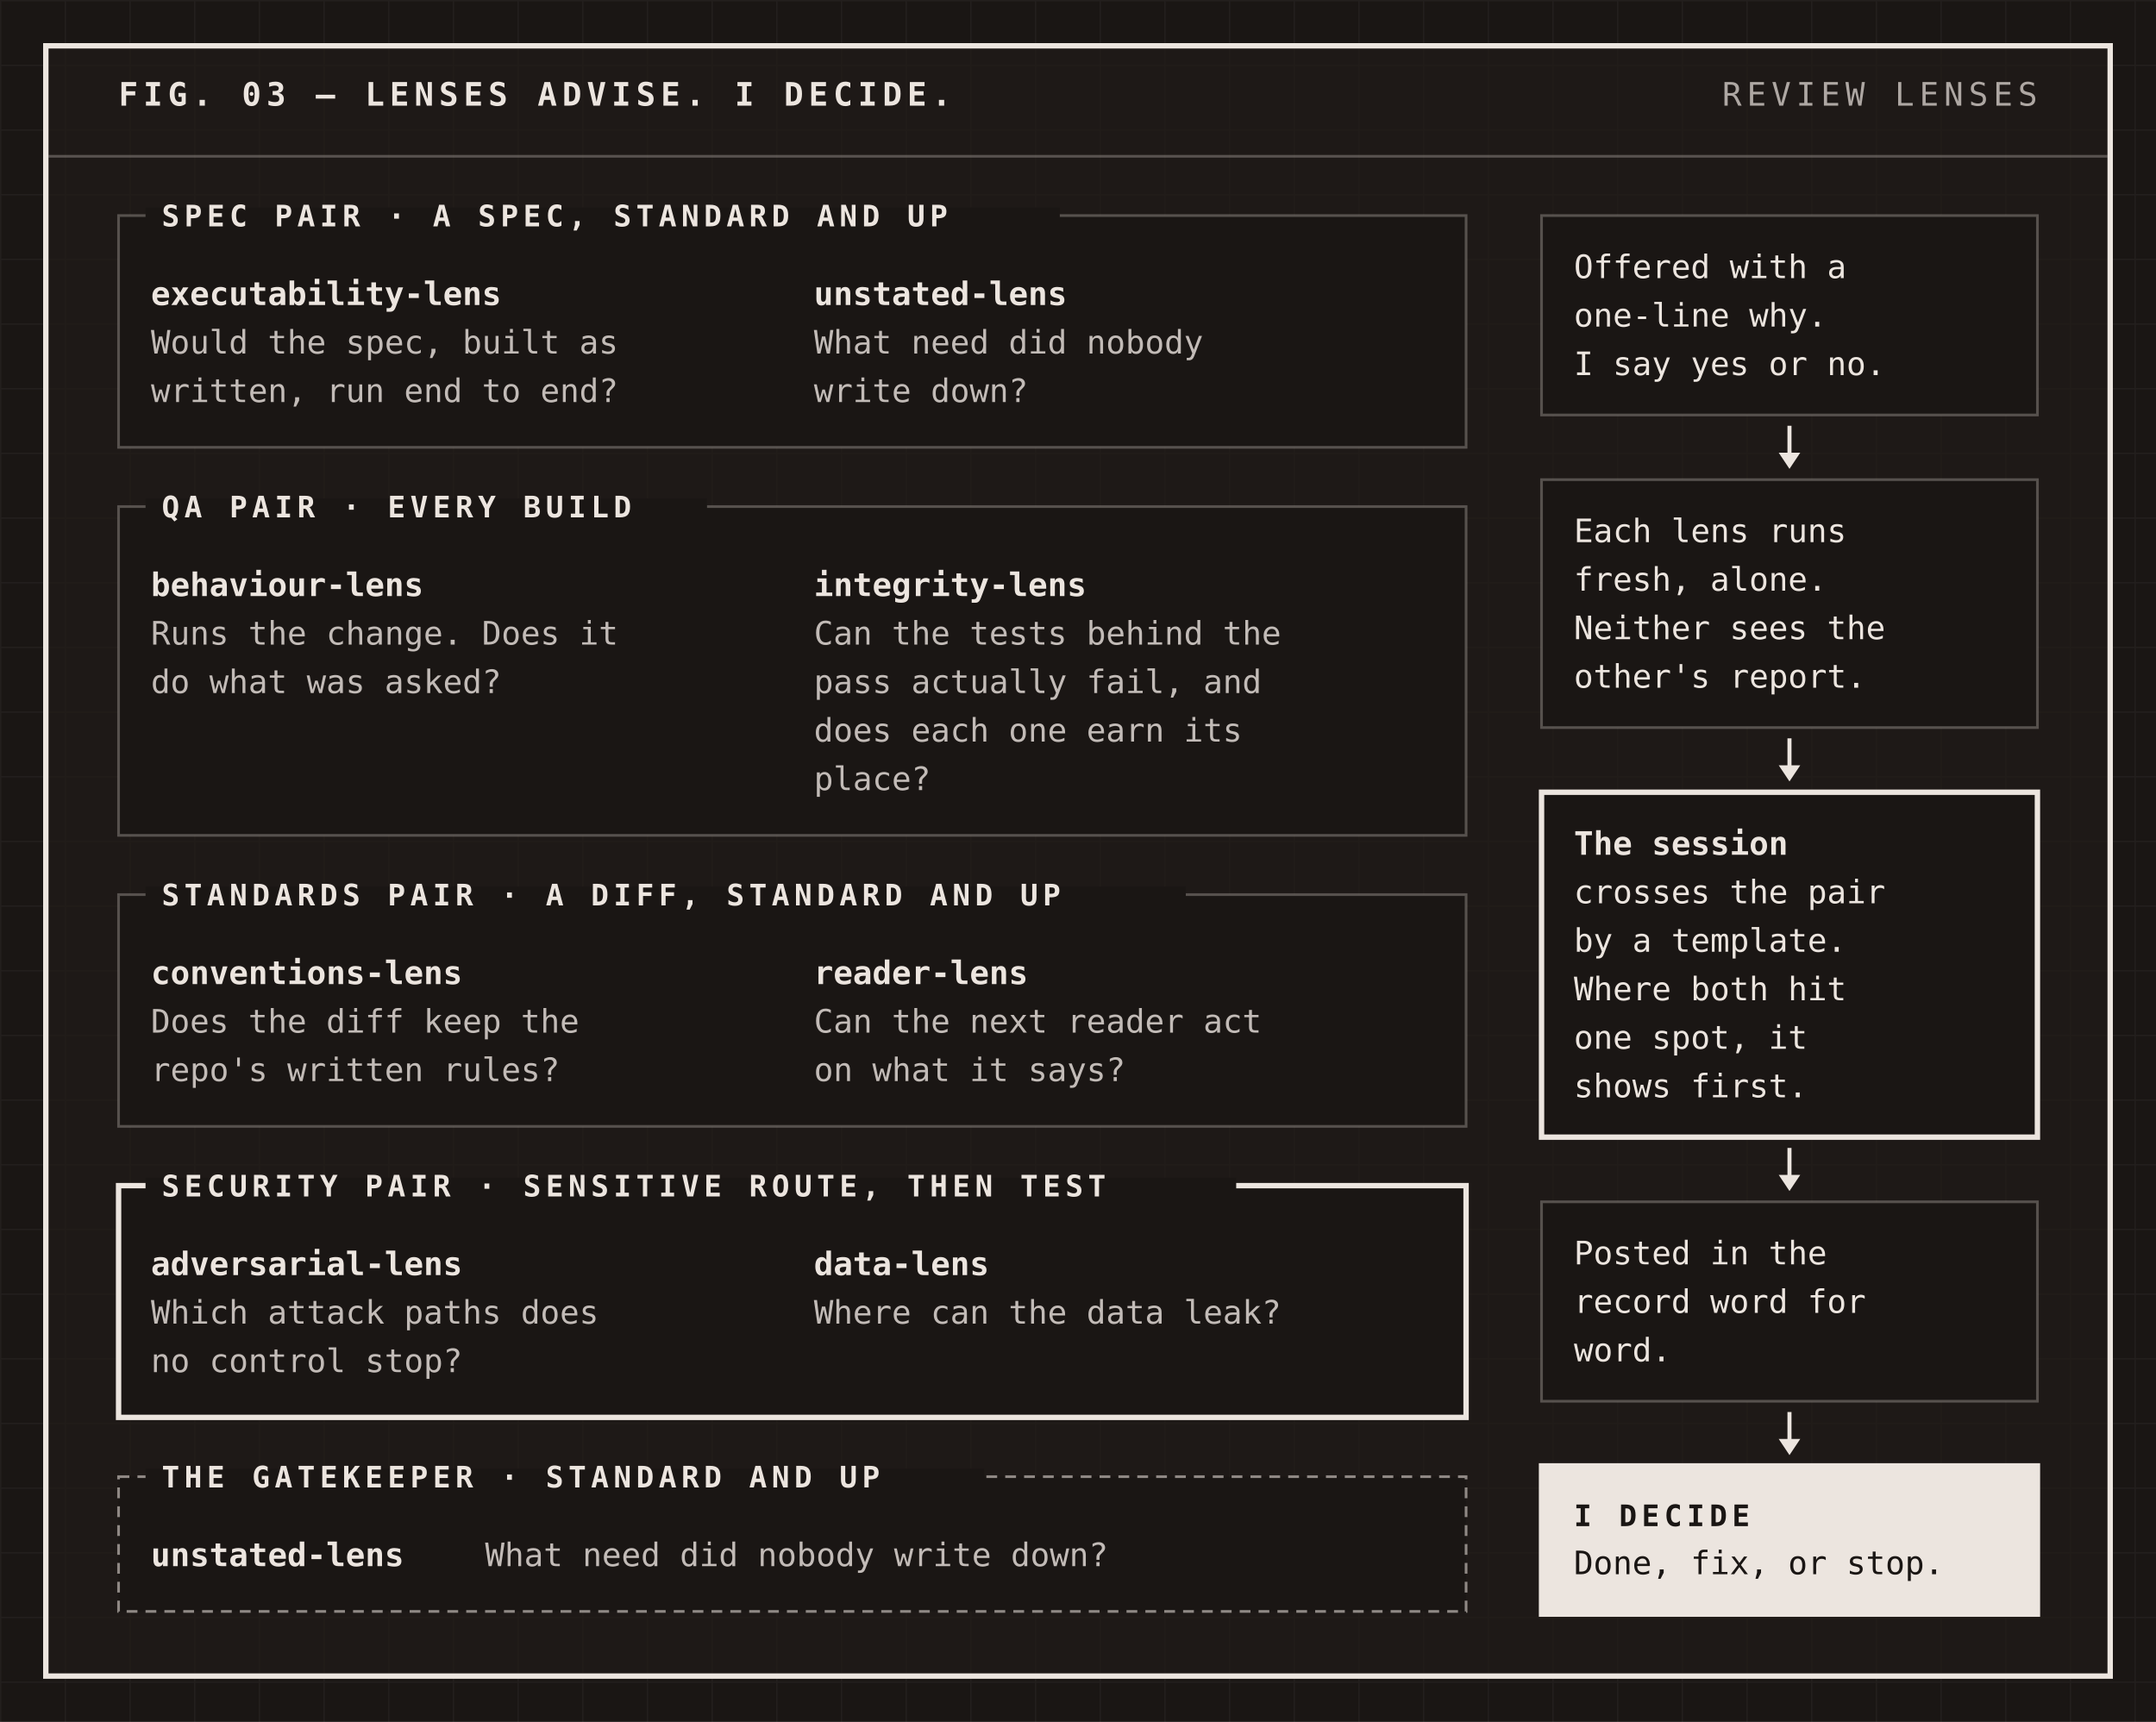
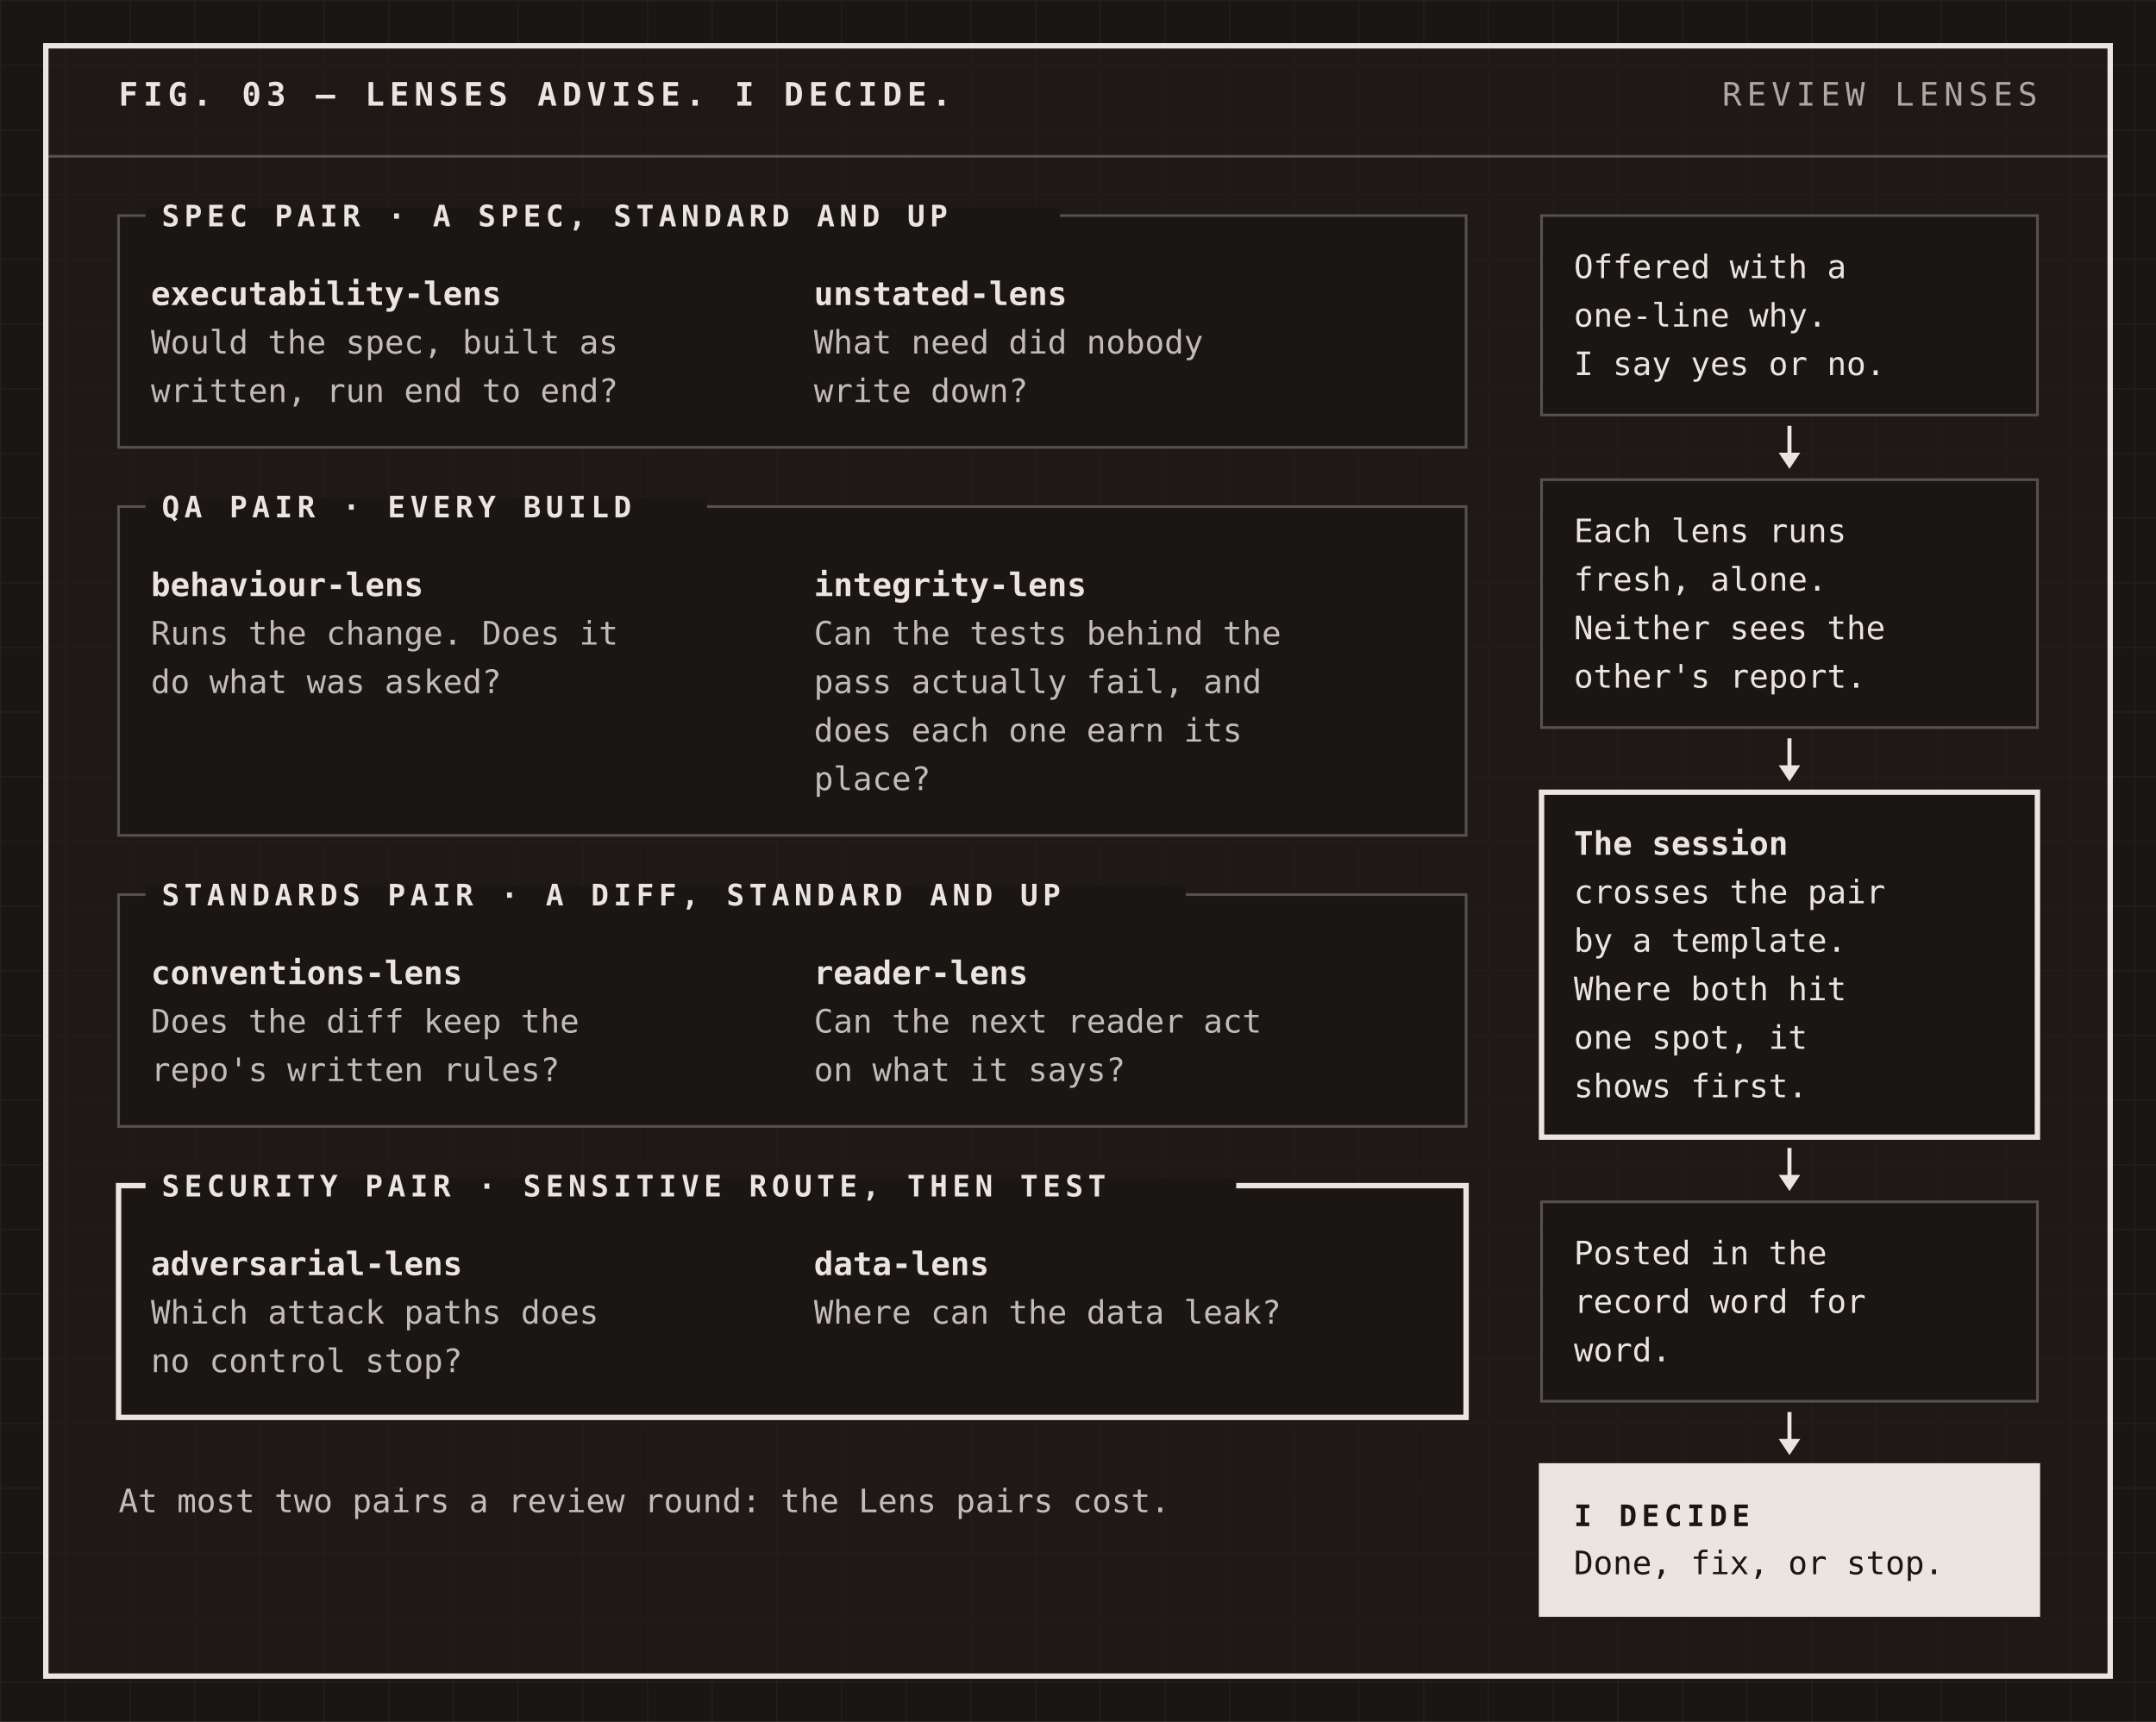
<svg xmlns="http://www.w3.org/2000/svg" width="800" height="639" viewBox="0 0 800 639" font-family="'IBM Plex Mono', ui-monospace, SFMono-Regular, Menlo, Consolas, monospace" role="img">
  <rect width="800" height="639" fill="#1a1614" />
  <defs>
    <pattern id="grid" width="24" height="24" patternUnits="userSpaceOnUse">
      <path d="M24 0H0V24" fill="none" stroke="#ece5df" stroke-opacity="0.045" stroke-width="1" />
    </pattern>
  </defs>
  <rect width="800" height="639" fill="url(#grid)" />
  <rect x="17" y="17" width="766" height="605" fill="#201b18" fill-opacity="0.72" stroke="#ece5df" stroke-width="2" />
  <text x="44" y="39.2" font-size="12" font-weight="600" letter-spacing="1.92" fill="#ece5df">FIG. 03 — LENSES ADVISE. I DECIDE.</text>
  <text x="756" y="39.2" font-size="12" letter-spacing="1.92" text-anchor="end" fill="#ece5df" fill-opacity="0.7">REVIEW LENSES</text>
  <line x1="18" y1="58" x2="782" y2="58" stroke="#ece5df" stroke-opacity="0.28" stroke-width="1" />
  <rect x="44" y="80" width="500" height="86" fill="#1a1614" stroke="#ece5df" stroke-opacity="0.28" stroke-width="1" />
  <rect x="54" y="77" width="339.25" height="6" fill="#1a1614" />
  <text x="60" y="84" font-size="11" font-weight="600" letter-spacing="1.76" fill="#ece5df">SPEC PAIR · A SPEC, STANDARD AND UP</text>
  <text x="56" y="113.2" font-size="12" font-weight="600" fill="#ece5df">executability-lens</text>
  <text x="56" y="131.2" font-size="12" fill="#ece5df" fill-opacity="0.8">Would the spec, built as</text>
  <text x="56" y="149.2" font-size="12" fill="#ece5df" fill-opacity="0.8">written, run end to end?</text>
  <text x="302" y="113.2" font-size="12" font-weight="600" fill="#ece5df">unstated-lens</text>
  <text x="302" y="131.2" font-size="12" fill="#ece5df" fill-opacity="0.8">What need did nobody</text>
  <text x="302" y="149.2" font-size="12" fill="#ece5df" fill-opacity="0.8">write down?</text>
  <rect x="44" y="188" width="500" height="122" fill="#1a1614" stroke="#ece5df" stroke-opacity="0.28" stroke-width="1" />
  <rect x="54" y="185" width="208.35" height="6" fill="#1a1614" />
  <text x="60" y="192" font-size="11" font-weight="600" letter-spacing="1.76" fill="#ece5df">QA PAIR · EVERY BUILD</text>
  <text x="56" y="221.2" font-size="12" font-weight="600" fill="#ece5df">behaviour-lens</text>
  <text x="56" y="239.2" font-size="12" fill="#ece5df" fill-opacity="0.8">Runs the change. Does it</text>
  <text x="56" y="257.2" font-size="12" fill="#ece5df" fill-opacity="0.8">do what was asked?</text>
  <text x="302" y="221.2" font-size="12" font-weight="600" fill="#ece5df">integrity-lens</text>
  <text x="302" y="239.2" font-size="12" fill="#ece5df" fill-opacity="0.8">Can the tests behind the</text>
  <text x="302" y="257.2" font-size="12" fill="#ece5df" fill-opacity="0.8">pass actually fail, and</text>
  <text x="302" y="275.2" font-size="12" fill="#ece5df" fill-opacity="0.8">does each one earn its</text>
  <text x="302" y="293.2" font-size="12" fill="#ece5df" fill-opacity="0.8">place?</text>
  <rect x="44" y="332" width="500" height="86" fill="#1a1614" stroke="#ece5df" stroke-opacity="0.28" stroke-width="1" />
  <rect x="54" y="329" width="386" height="6" fill="#1a1614" />
  <text x="60" y="336" font-size="11" font-weight="600" letter-spacing="1.76" fill="#ece5df">STANDARDS PAIR · A DIFF, STANDARD AND UP</text>
  <text x="56" y="365.2" font-size="12" font-weight="600" fill="#ece5df">conventions-lens</text>
  <text x="56" y="383.2" font-size="12" fill="#ece5df" fill-opacity="0.8">Does the diff keep the</text>
  <text x="56" y="401.2" font-size="12" fill="#ece5df" fill-opacity="0.8">repo's written rules?</text>
  <text x="302" y="365.2" font-size="12" font-weight="600" fill="#ece5df">reader-lens</text>
  <text x="302" y="383.2" font-size="12" fill="#ece5df" fill-opacity="0.8">Can the next reader act</text>
  <text x="302" y="401.2" font-size="12" fill="#ece5df" fill-opacity="0.8">on what it says?</text>
  <rect x="44" y="440" width="500" height="86" fill="#1a1614" stroke="#ece5df" stroke-width="2" />
  <rect x="54" y="437" width="404.7" height="6" fill="#1a1614" />
  <text x="60" y="444" font-size="11" font-weight="600" letter-spacing="1.76" fill="#ece5df">SECURITY PAIR · SENSITIVE ROUTE, THEN TEST</text>
  <text x="56" y="473.2" font-size="12" font-weight="600" fill="#ece5df">adversarial-lens</text>
  <text x="56" y="491.2" font-size="12" fill="#ece5df" fill-opacity="0.8">Which attack paths does</text>
  <text x="56" y="509.2" font-size="12" fill="#ece5df" fill-opacity="0.8">no control stop?</text>
  <text x="302" y="473.2" font-size="12" font-weight="600" fill="#ece5df">data-lens</text>
  <text x="302" y="491.2" font-size="12" fill="#ece5df" fill-opacity="0.8">Where can the data leak?</text>
-   <rect x="44" y="548" width="500" height="50" fill="#1a1614" stroke="#ece5df" stroke-opacity="0.55" stroke-width="1" stroke-dasharray="4 3" />
-   <rect x="54" y="545" width="311.2" height="6" fill="#1a1614" />
-   <text x="60" y="552" font-size="11" font-weight="600" letter-spacing="1.76" fill="#ece5df">THE GATEKEEPER · STANDARD AND UP</text>
-   <text x="56" y="581.2" font-size="12" font-weight="600" fill="#ece5df">unstated-lens</text>
-   <text x="180" y="581.2" font-size="12" fill="#ece5df" fill-opacity="0.8">What need did nobody write down?</text>
+   <text x="44" y="561.2" font-size="12" fill="#ece5df" fill-opacity="0.8">At most two pairs a review round: the Lens pairs cost.</text>
  <rect x="572" y="80" width="184" height="74" fill="#1a1614" stroke="#ece5df" stroke-opacity="0.28" stroke-width="1" />
  <text x="584" y="103.2" font-size="12" fill="#ece5df">Offered with a</text>
  <text x="584" y="121.2" font-size="12" fill="#ece5df">one-line why.</text>
  <text x="584" y="139.2" font-size="12" fill="#ece5df">I say yes or no.</text>
  <line x1="664" y1="158" x2="664" y2="169" stroke="#ece5df" stroke-width="1.5" />
  <path d="M660 168L668 168L664 174Z" fill="#ece5df" />
  <rect x="572" y="178" width="184" height="92" fill="#1a1614" stroke="#ece5df" stroke-opacity="0.28" stroke-width="1" />
  <text x="584" y="201.2" font-size="12" fill="#ece5df">Each lens runs</text>
  <text x="584" y="219.2" font-size="12" fill="#ece5df">fresh, alone.</text>
  <text x="584" y="237.2" font-size="12" fill="#ece5df">Neither sees the</text>
  <text x="584" y="255.2" font-size="12" fill="#ece5df">other's report.</text>
  <line x1="664" y1="274" x2="664" y2="285" stroke="#ece5df" stroke-width="1.5" />
  <path d="M660 284L668 284L664 290Z" fill="#ece5df" />
  <rect x="572" y="294" width="184" height="128" fill="#1a1614" stroke="#ece5df" stroke-width="2" />
  <text x="584" y="317.2" font-size="12" font-weight="600" fill="#ece5df">The session</text>
  <text x="584" y="335.2" font-size="12" fill="#ece5df">crosses the pair</text>
  <text x="584" y="353.2" font-size="12" fill="#ece5df">by a template.</text>
  <text x="584" y="371.2" font-size="12" fill="#ece5df">Where both hit</text>
  <text x="584" y="389.2" font-size="12" fill="#ece5df">one spot, it</text>
  <text x="584" y="407.2" font-size="12" fill="#ece5df">shows first.</text>
  <line x1="664" y1="426" x2="664" y2="437" stroke="#ece5df" stroke-width="1.5" />
  <path d="M660 436L668 436L664 442Z" fill="#ece5df" />
  <rect x="572" y="446" width="184" height="74" fill="#1a1614" stroke="#ece5df" stroke-opacity="0.28" stroke-width="1" />
  <text x="584" y="469.2" font-size="12" fill="#ece5df">Posted in the</text>
  <text x="584" y="487.2" font-size="12" fill="#ece5df">record word for</text>
  <text x="584" y="505.2" font-size="12" fill="#ece5df">word.</text>
  <line x1="664" y1="524" x2="664" y2="535" stroke="#ece5df" stroke-width="1.5" />
  <path d="M660 534L668 534L664 540Z" fill="#ece5df" />
  <rect x="572" y="544" width="184" height="55" fill="#ece5df" stroke="#ece5df" stroke-width="2" />
  <text x="584" y="566.35" font-size="11" font-weight="600" letter-spacing="1.76" fill="#1a1614">I DECIDE</text>
  <text x="584" y="584.2" font-size="12" fill="#1a1614">Done, fix, or stop.</text>
</svg>
